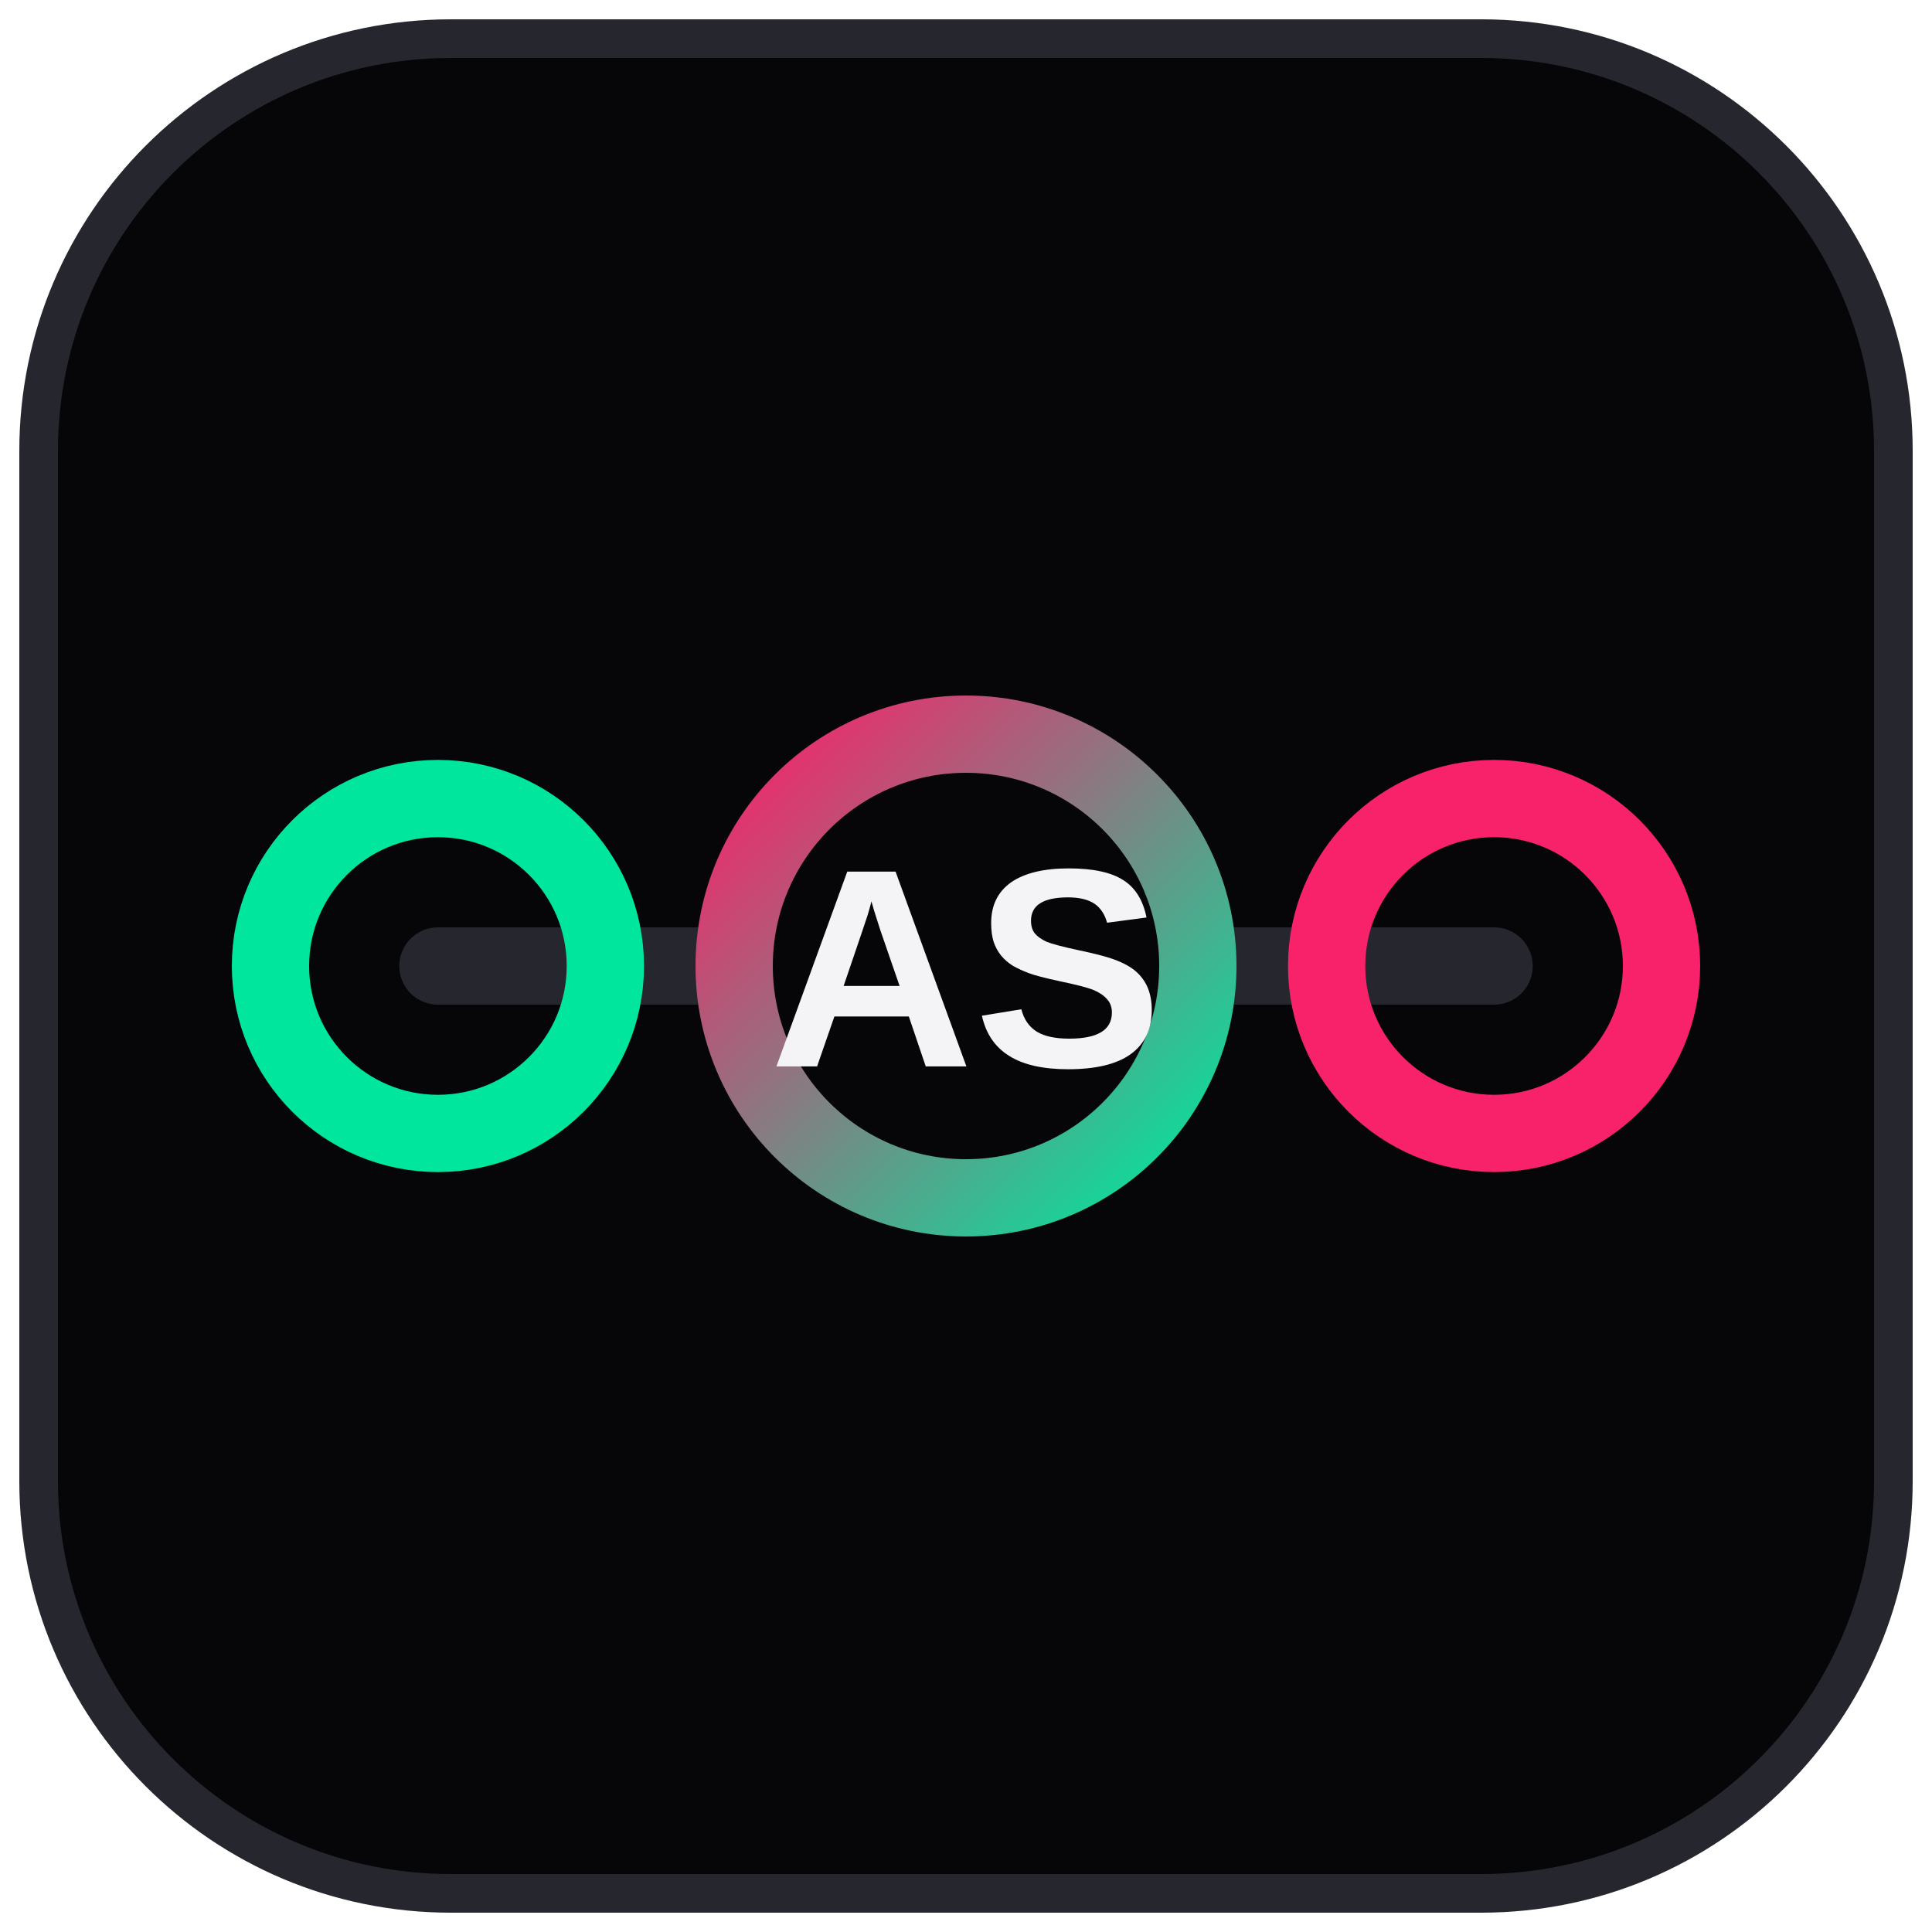
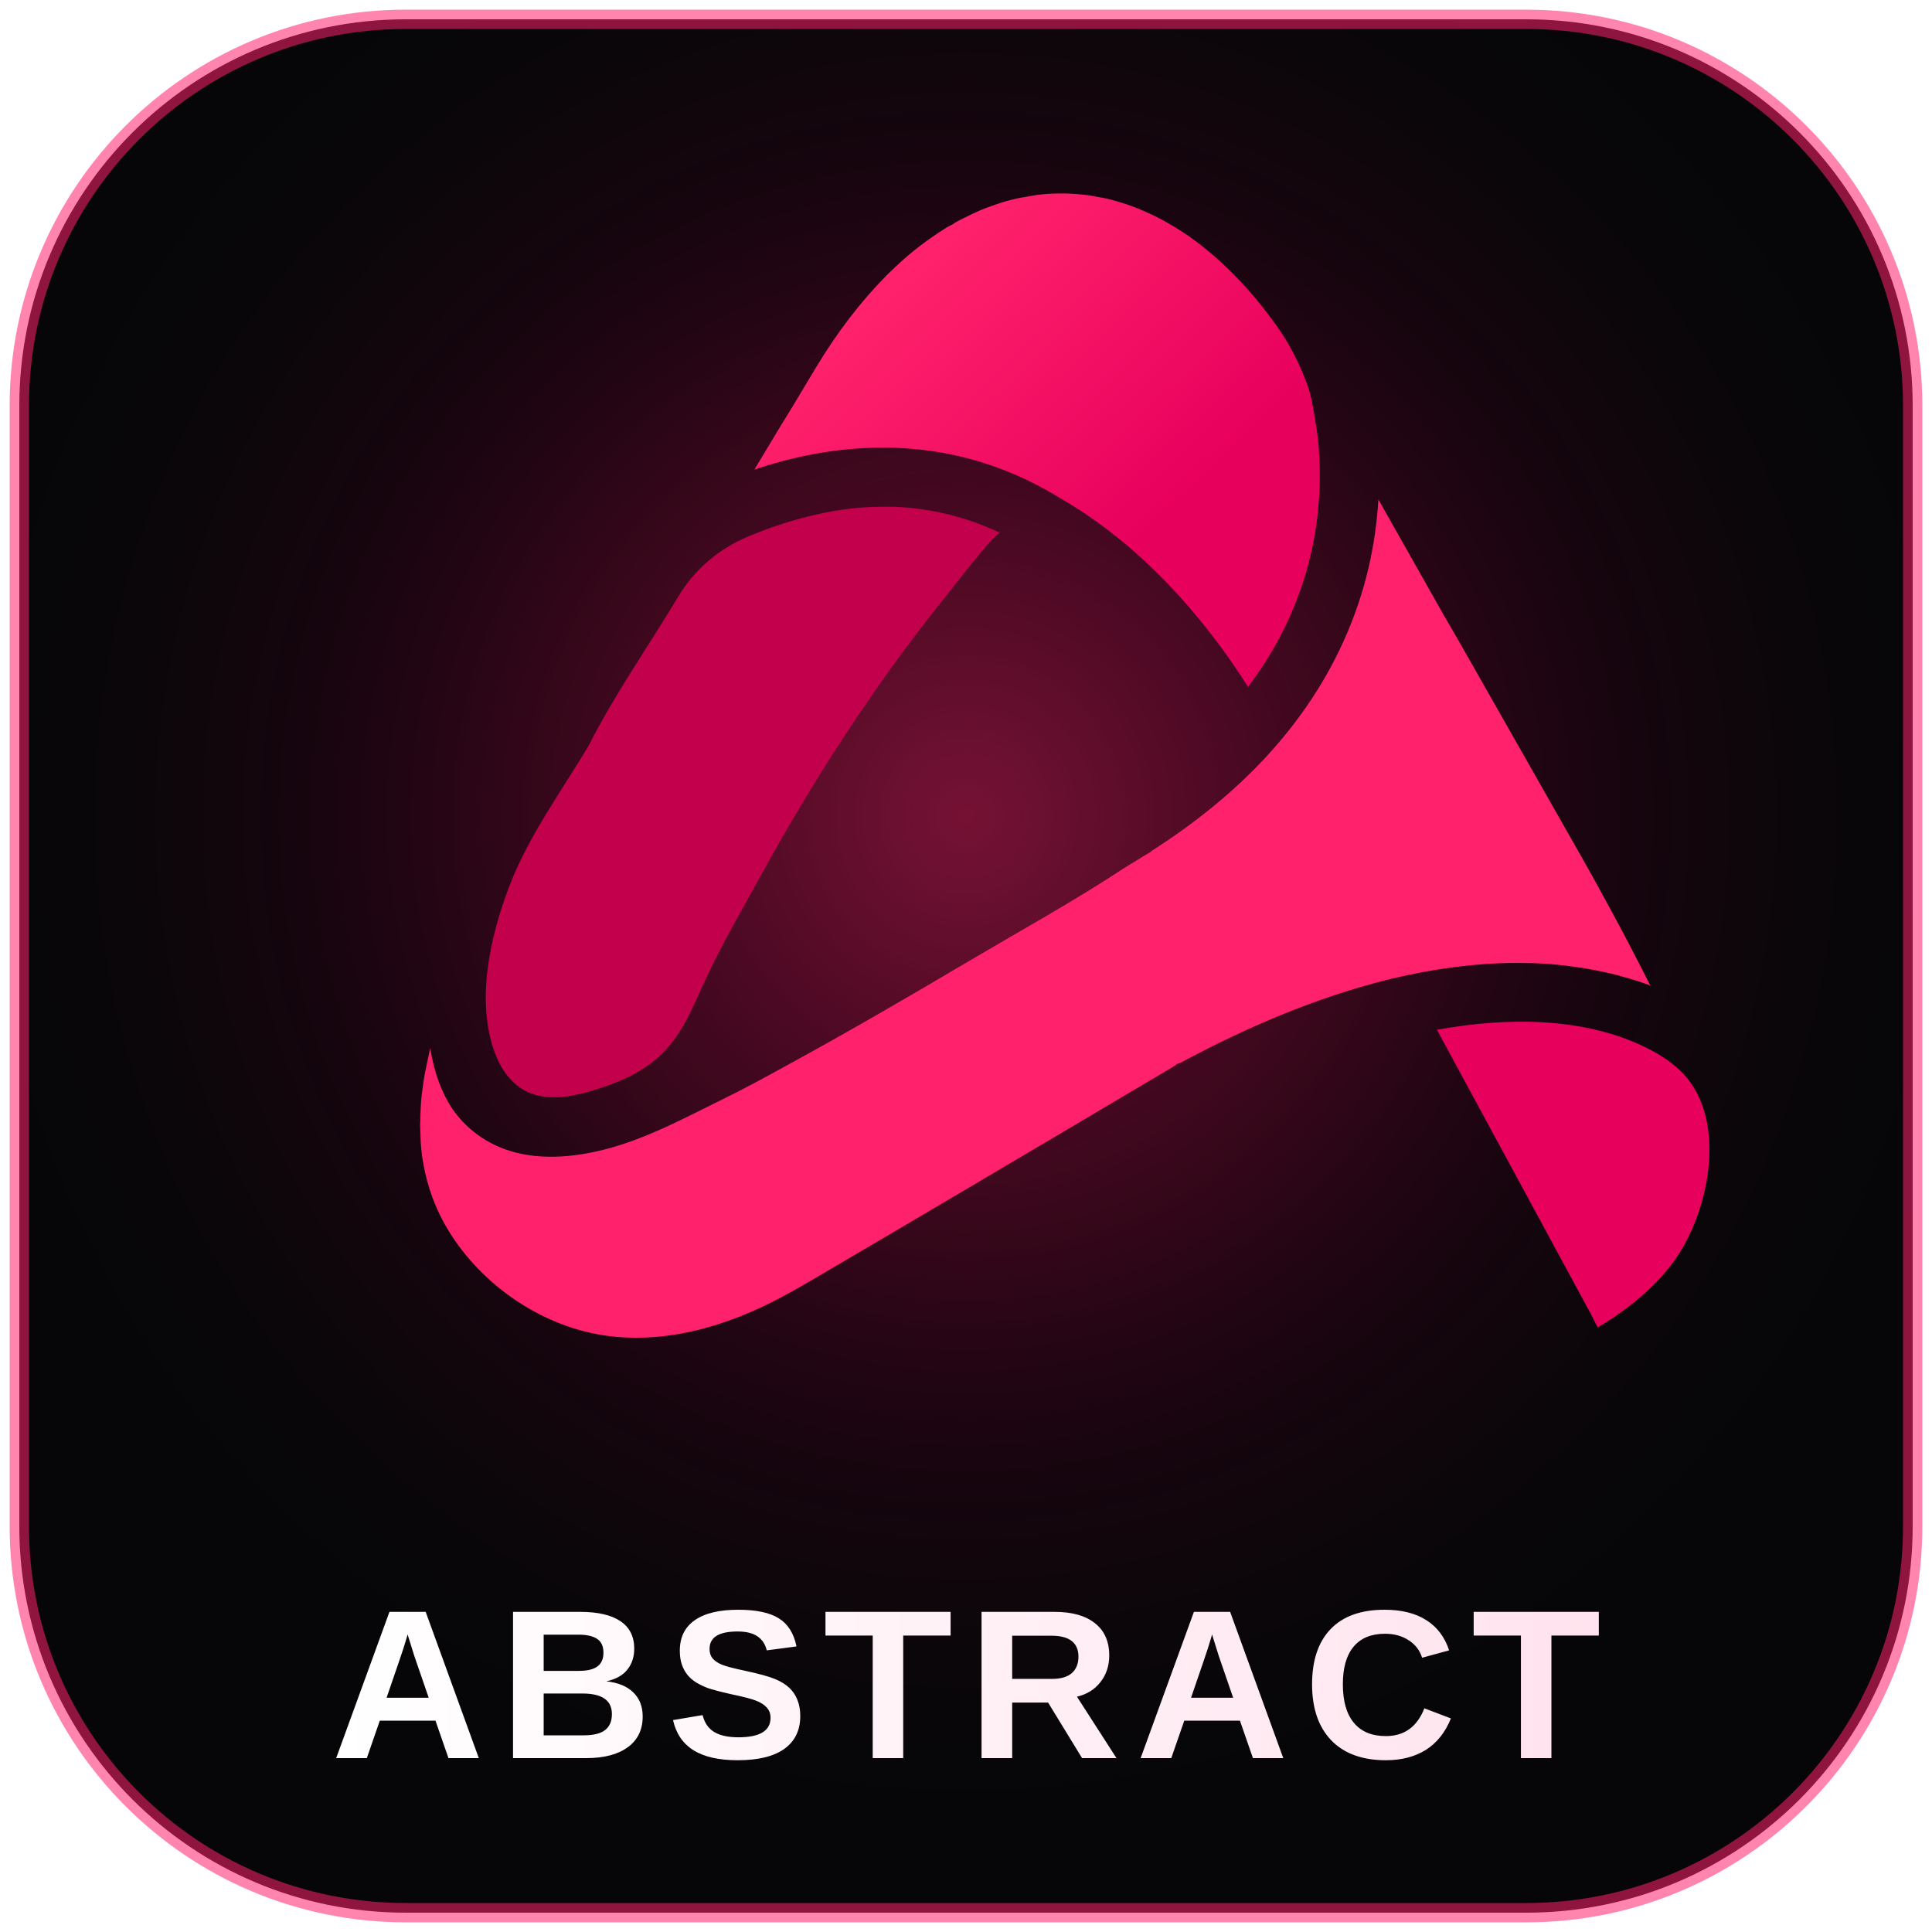
- <svg xmlns="http://www.w3.org/2000/svg" viewBox="0 0 75 75" width="75" height="75" role="img" aria-label="Abstract Security">
+ <svg xmlns="http://www.w3.org/2000/svg" viewBox="0 0 200 200" width="200" height="200" role="img" aria-label="Abstract Security">
  <defs>
-     <linearGradient id="as-g" x1="0" y1="0" x2="1" y2="1">
-       <stop offset="0" stop-color="#f8226a" />
-       <stop offset="1" stop-color="#01e69d" />
+     <radialGradient id="glow" cx="50%" cy="42%" r="55%">
+       <stop offset="0" stop-color="#FF216B" stop-opacity="0.45" />
+       <stop offset="0.55" stop-color="#E8005D" stop-opacity="0.12" />
+       <stop offset="1" stop-color="#060608" stop-opacity="0" />
+     </radialGradient>
+     <linearGradient id="abm-grad" x1="66.042" y1="9.067" x2="112.992" y2="58.459" gradientUnits="userSpaceOnUse">
+       <stop stop-color="#FF216B" />
+       <stop offset="0.672" stop-color="#E8005D" />
+     </linearGradient>
+     <linearGradient id="wm" x1="0" y1="0" x2="1" y2="0">
+       <stop offset="0" stop-color="#FFFFFF" />
+       <stop offset="1" stop-color="#FFE3EE" />
    </linearGradient>
  </defs>
-   <rect x="1.5" y="1.5" width="72" height="72" rx="16" fill="#060608" stroke="#26262f" stroke-width="1.5" />
-   <line x1="17" y1="37.5" x2="58" y2="37.5" stroke="#26262f" stroke-width="3" stroke-linecap="round" />
-   <line x1="17" y1="37.5" x2="58" y2="37.5" stroke="url(#as-g)" stroke-width="3" stroke-linecap="round" stroke-dasharray="3 9">
-     <animate attributeName="stroke-dashoffset" from="24" to="0" dur="1.4s" repeatCount="indefinite" />
-   </line>
-   <circle cx="17" cy="37.5" r="6.5" fill="none" stroke="#01e69d" stroke-width="3" />
-   <circle cx="58" cy="37.5" r="6.5" fill="none" stroke="#f8226a" stroke-width="3" />
-   <circle cx="37.5" cy="37.5" r="9" fill="#060608" stroke="url(#as-g)" stroke-width="3" />
-   <text x="37.5" y="41.4" font-family="Barlow Semi Condensed, Arial, sans-serif" font-size="11" font-weight="700" fill="#f4f4f6" text-anchor="middle">AS</text>
+   <rect x="2" y="2" width="196" height="196" rx="40" fill="#060608" stroke="#FF216B" stroke-width="2" stroke-opacity="0.55" />
+   <rect x="2" y="2" width="196" height="196" rx="40" fill="url(#glow)" />
+   <g transform="translate(43.5 20) scale(0.79)">
+     <path fill="#E8005D" d="M153.268 146.625L133.228 109.622C142.25 107.978 152.641 107.864 160.971 112.129C163.164 113.252 165.226 114.717 166.595 116.736C171.065 123.297 168.525 134.367 164.055 140.26C161.68 143.385 158.397 146.201 154.291 148.627C154.06 148.188 153.746 147.569 153.284 146.625H153.268Z" />
+     <path fill="#C2004C" d="M16.41 118.411C15.535 118.313 14.694 118.085 13.902 117.694C12.088 116.782 10.785 115.074 10.01 113.218C7.107 106.233 9.152 97.296 11.775 90.557C14.265 84.175 18.504 78.347 22.018 72.487C25.432 65.747 29.902 59.366 33.794 52.886C35.906 49.354 39.056 46.635 42.883 45.024C47.171 43.217 53.703 41.084 60.514 41.084C60.514 41.084 61.075 41.084 61.224 41.084H61.587H61.719H62.048C66.931 41.279 71.615 42.435 76.019 44.519C75.458 44.258 69.322 52.268 68.778 52.952C65.446 57.07 62.296 61.319 59.278 65.666C53.785 73.545 48.82 81.766 44.202 90.182C41.992 94.203 39.65 98.257 37.687 102.392C35.724 106.527 34.438 110.401 31.007 113.38C28.566 115.497 25.498 116.734 22.381 117.645C20.451 118.199 18.372 118.638 16.41 118.411Z" />
+     <path fill="url(#abm-grad)" d="M108.458 64.661C103.922 57.498 96.285 47.649 85.449 40.91L83.057 39.477C76.558 35.635 69.483 33.584 62.028 33.356C61.566 33.34 61.071 33.34 60.593 33.34C54.242 33.34 48.502 34.626 43.785 36.221L47.265 30.442L48.717 28.081L50.845 24.532L51.834 22.888C54.605 18.265 57.706 14.228 61.021 10.858L61.368 10.516C62.06 9.849 62.736 9.197 63.429 8.595C64.204 7.911 65.029 7.244 65.887 6.609C66.778 5.942 67.652 5.339 68.526 4.786C68.873 4.558 69.153 4.379 69.433 4.249L69.878 4.021L69.961 3.939C70.126 3.842 70.291 3.744 70.456 3.646L70.918 3.418C71.644 3.044 72.419 2.669 73.375 2.246L73.524 2.181C74.711 1.709 75.8 1.335 76.839 1.025L77.053 0.976C77.631 0.83 78.158 0.683 78.736 0.586L80.699 0.244C81.804 0.097 82.909 0.032 84.014 0.032C85.02 0.032 86.092 0.097 87.214 0.228C87.61 0.276 88.022 0.342 88.418 0.407L88.451 0.439L89.441 0.602C89.638 0.635 89.836 0.683 90.067 0.732C90.546 0.846 90.974 0.96 91.371 1.09L91.766 1.204C92.063 1.302 92.376 1.383 92.673 1.497L93.317 1.725L93.96 1.969C94.356 2.132 94.785 2.311 95.213 2.507C96.104 2.897 97.011 3.353 97.935 3.89C98.826 4.395 99.716 4.949 100.673 5.6C103.395 7.504 106.05 9.914 108.54 12.714C109.827 14.163 111.097 15.791 112.334 17.532C113.736 19.502 114.957 21.798 115.98 24.386C116.408 25.444 116.721 26.551 116.92 27.674C117.332 29.937 117.612 31.761 117.711 32.933C117.744 33.291 117.777 33.649 117.777 33.991V34.186C117.81 34.43 117.827 34.658 117.827 34.919V35.081C117.859 35.684 117.876 36.302 117.876 36.954C117.876 42.782 116.804 48.414 114.692 53.705L114.627 53.868C114.577 53.998 114.528 54.112 114.478 54.226L114.396 54.405L114.33 54.584L114.264 54.731L114.214 54.877C114.214 54.877 114.148 55.04 114.115 55.121C112.647 58.475 110.751 61.682 108.441 64.726L108.458 64.661Z" />
+     <path fill="#FF216B" d="M28.293 149.977C26.561 149.977 24.829 149.83 23.13 149.505C19.007 148.723 15.114 146.949 11.733 144.523C8.352 142.098 5.366 138.891 3.288 135.228C2.81 134.398 2.397 133.535 2.018 132.655C1.424 131.239 0.962 129.791 0.633 128.293C0.55 127.87 0.468 127.446 0.385 127.007L0.303 126.567C0.237 126.176 0.187 125.721 0.138 125.248C0.088 124.744 0.055 124.207 0.039 123.719V123.328C0.006 122.856 -0.011 122.465 -0.011 122.09C-0.011 121.521 0.088 119.111 0.138 118.753C0.138 118.753 0.22 117.907 0.27 117.614L0.418 116.523C0.418 116.523 0.583 115.53 0.583 115.497C0.583 115.497 1.226 112.323 1.309 112.03C1.82 115.188 2.793 117.858 4.212 119.99C6.356 123.067 9.49 125.086 13.184 125.867C16.384 126.535 19.733 126.29 22.916 125.607C28.92 124.304 34.181 121.407 39.624 118.737C42.478 117.337 45.265 115.823 48.036 114.293C56.069 109.914 63.986 105.307 71.853 100.651C78.665 96.629 85.659 92.772 92.257 88.425L93.147 87.871L93.79 87.497L93.824 87.465C94.104 87.302 94.385 87.122 94.665 86.943L95.72 86.309L95.803 86.211C101.576 82.532 106.573 78.446 110.697 74.018C115.315 69.052 118.927 63.583 121.418 57.739C123.81 52.187 125.195 46.278 125.558 40.141L134.118 55.28L136.131 58.748L152.195 87.008L153.037 88.507C154.439 90.997 157.985 97.411 161.185 103.825C159.997 103.37 158.744 102.978 157.391 102.621C156.93 102.474 156.468 102.36 155.99 102.246C155.263 102.083 154.554 101.92 153.795 101.79L152.74 101.595C151.866 101.449 150.926 101.318 149.986 101.204L149.771 101.172H149.557C149.293 101.123 149.012 101.09 148.715 101.074C148.303 101.025 147.891 101.009 147.479 100.976C146.192 100.895 145.021 100.862 143.8 100.862C138.308 100.862 132.42 101.644 126.317 103.174C117.888 105.323 108.916 108.937 99.597 113.967L99.135 114.114L98.937 114.293L98.87 114.325L98.821 114.374C94.599 116.881 90.36 119.388 86.137 121.895C82.162 124.255 78.187 126.6 74.212 128.944C70.6 131.077 66.971 133.226 63.343 135.358C60.176 137.23 57.009 139.086 53.842 140.942C50.378 142.977 46.948 145.061 43.236 146.64C41.307 147.47 39.344 148.17 37.315 148.723C34.363 149.521 31.295 149.993 28.227 149.977H28.293Z" />
+   </g>
+   <text x="100" y="182" font-family="'Barlow Semi Condensed','Barlow',Arial,sans-serif" font-size="22" font-weight="700" letter-spacing="1.5" fill="url(#wm)" text-anchor="middle">ABSTRACT</text>
</svg>
